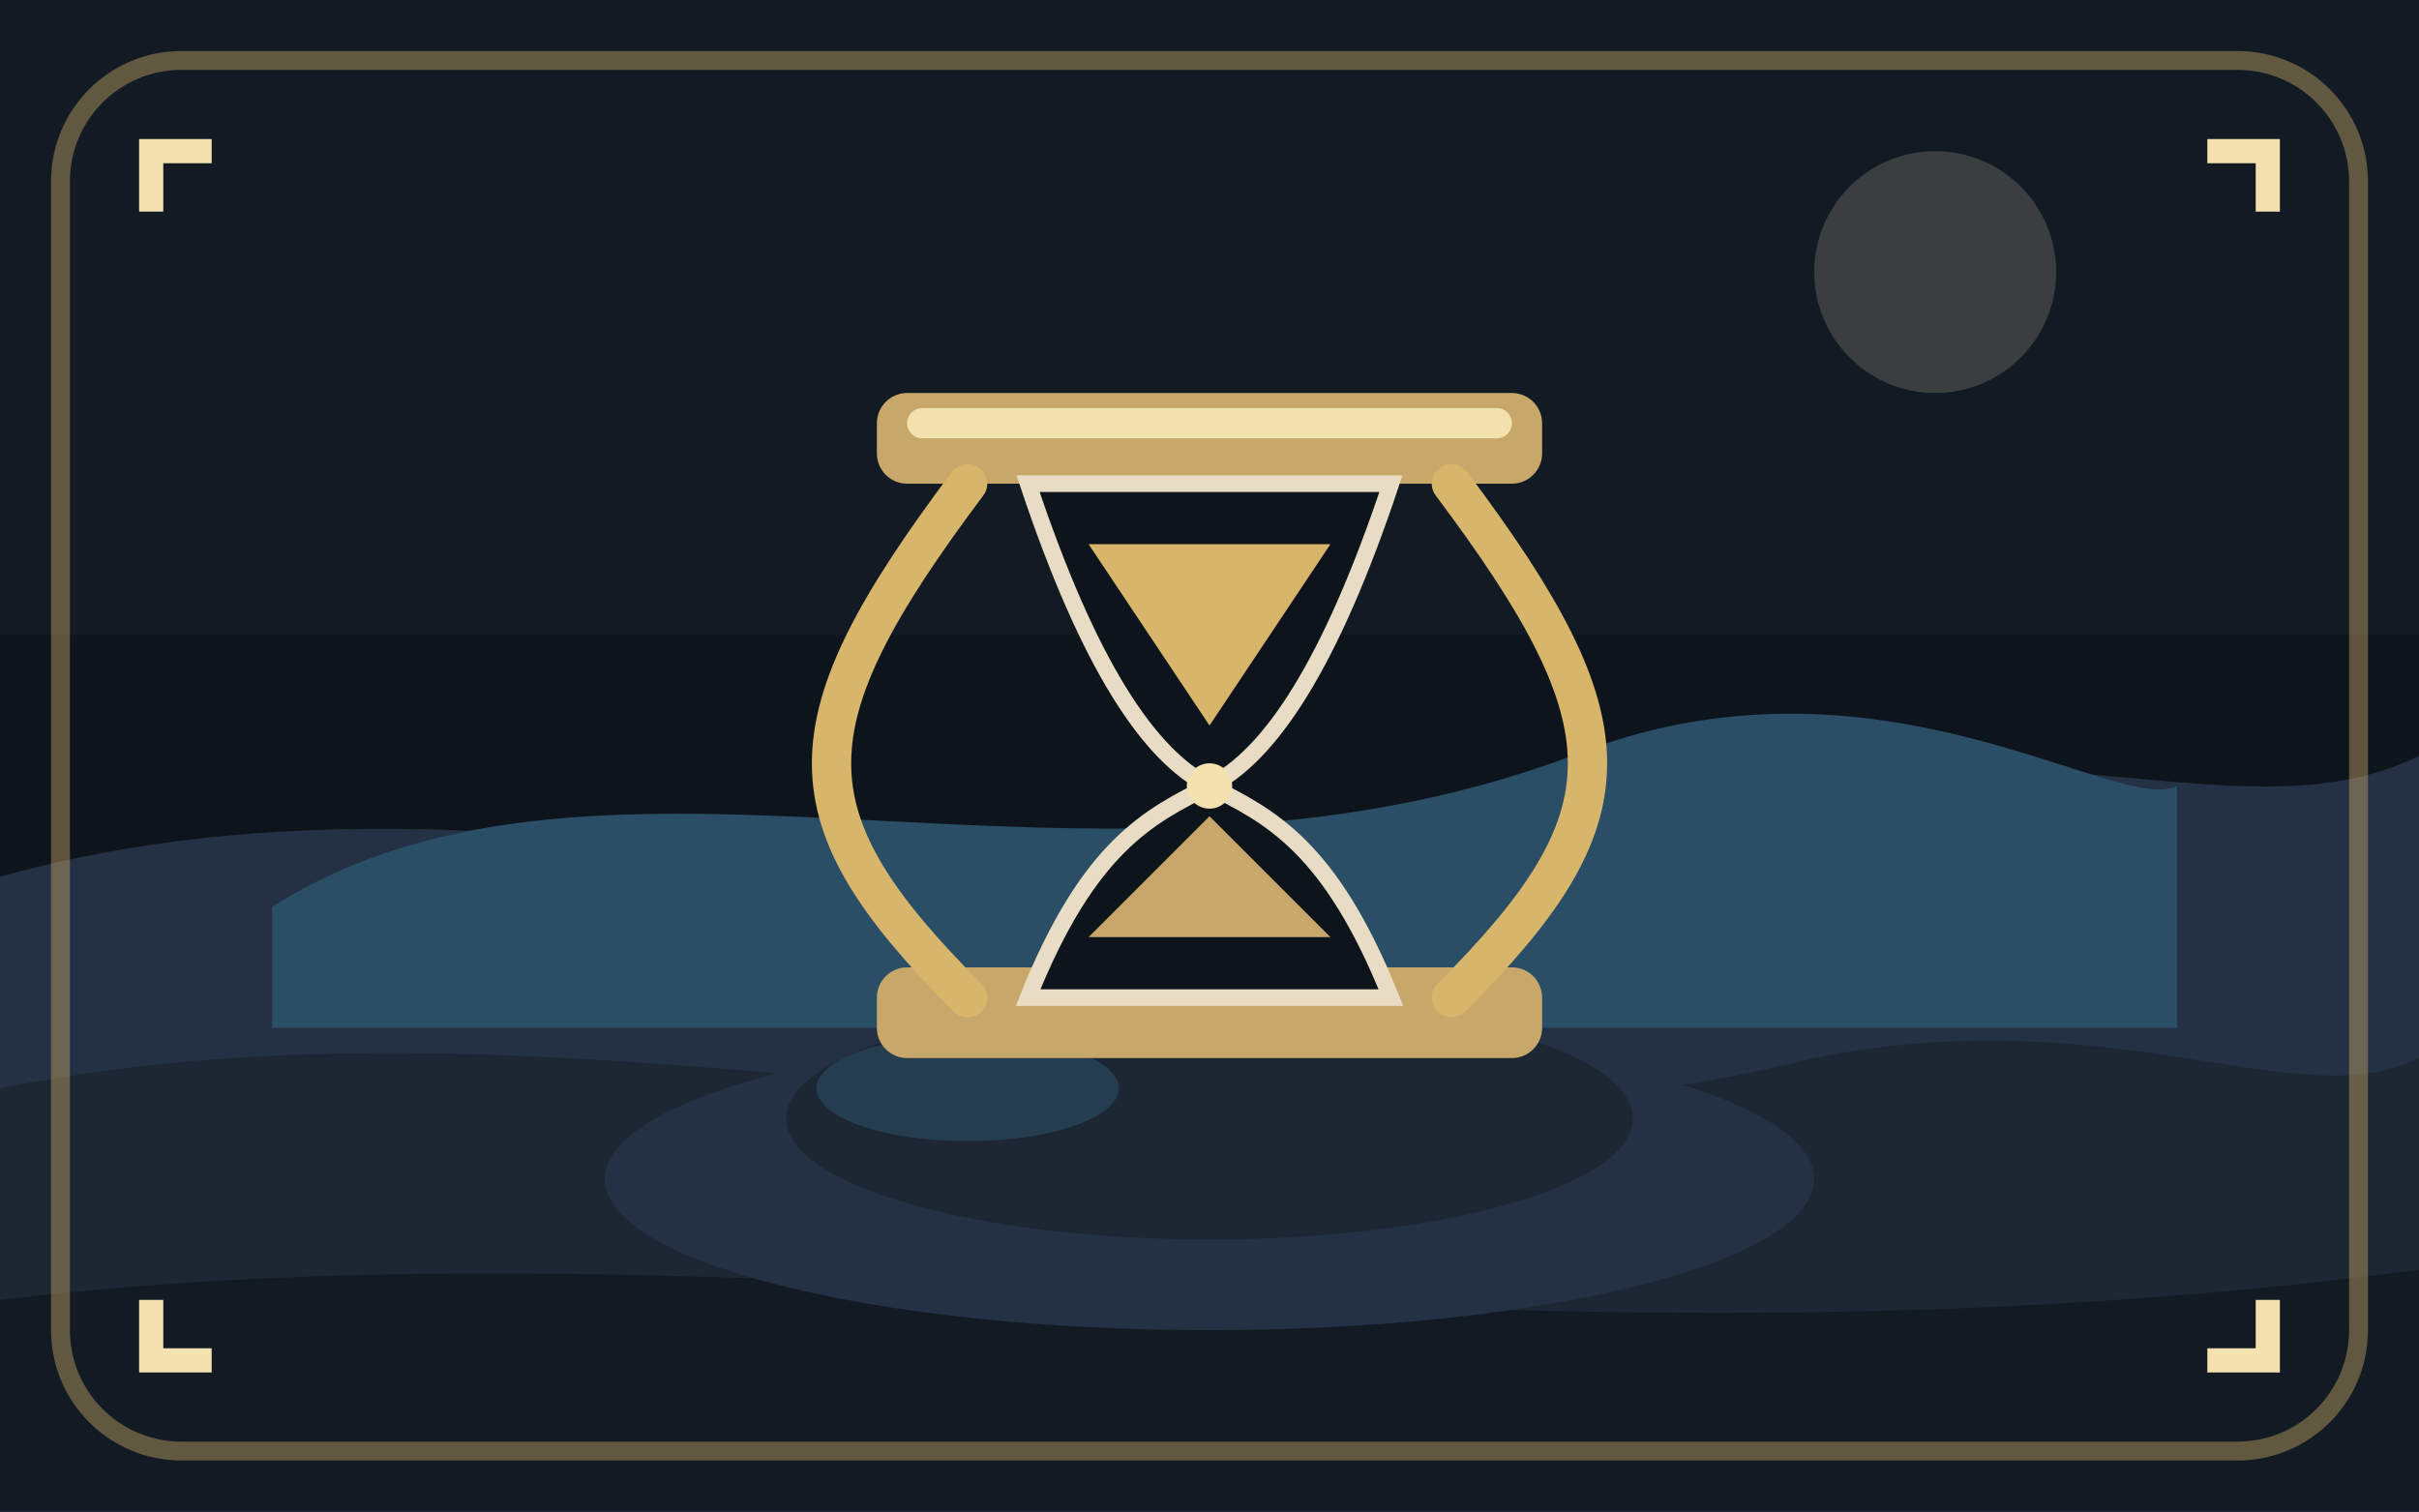
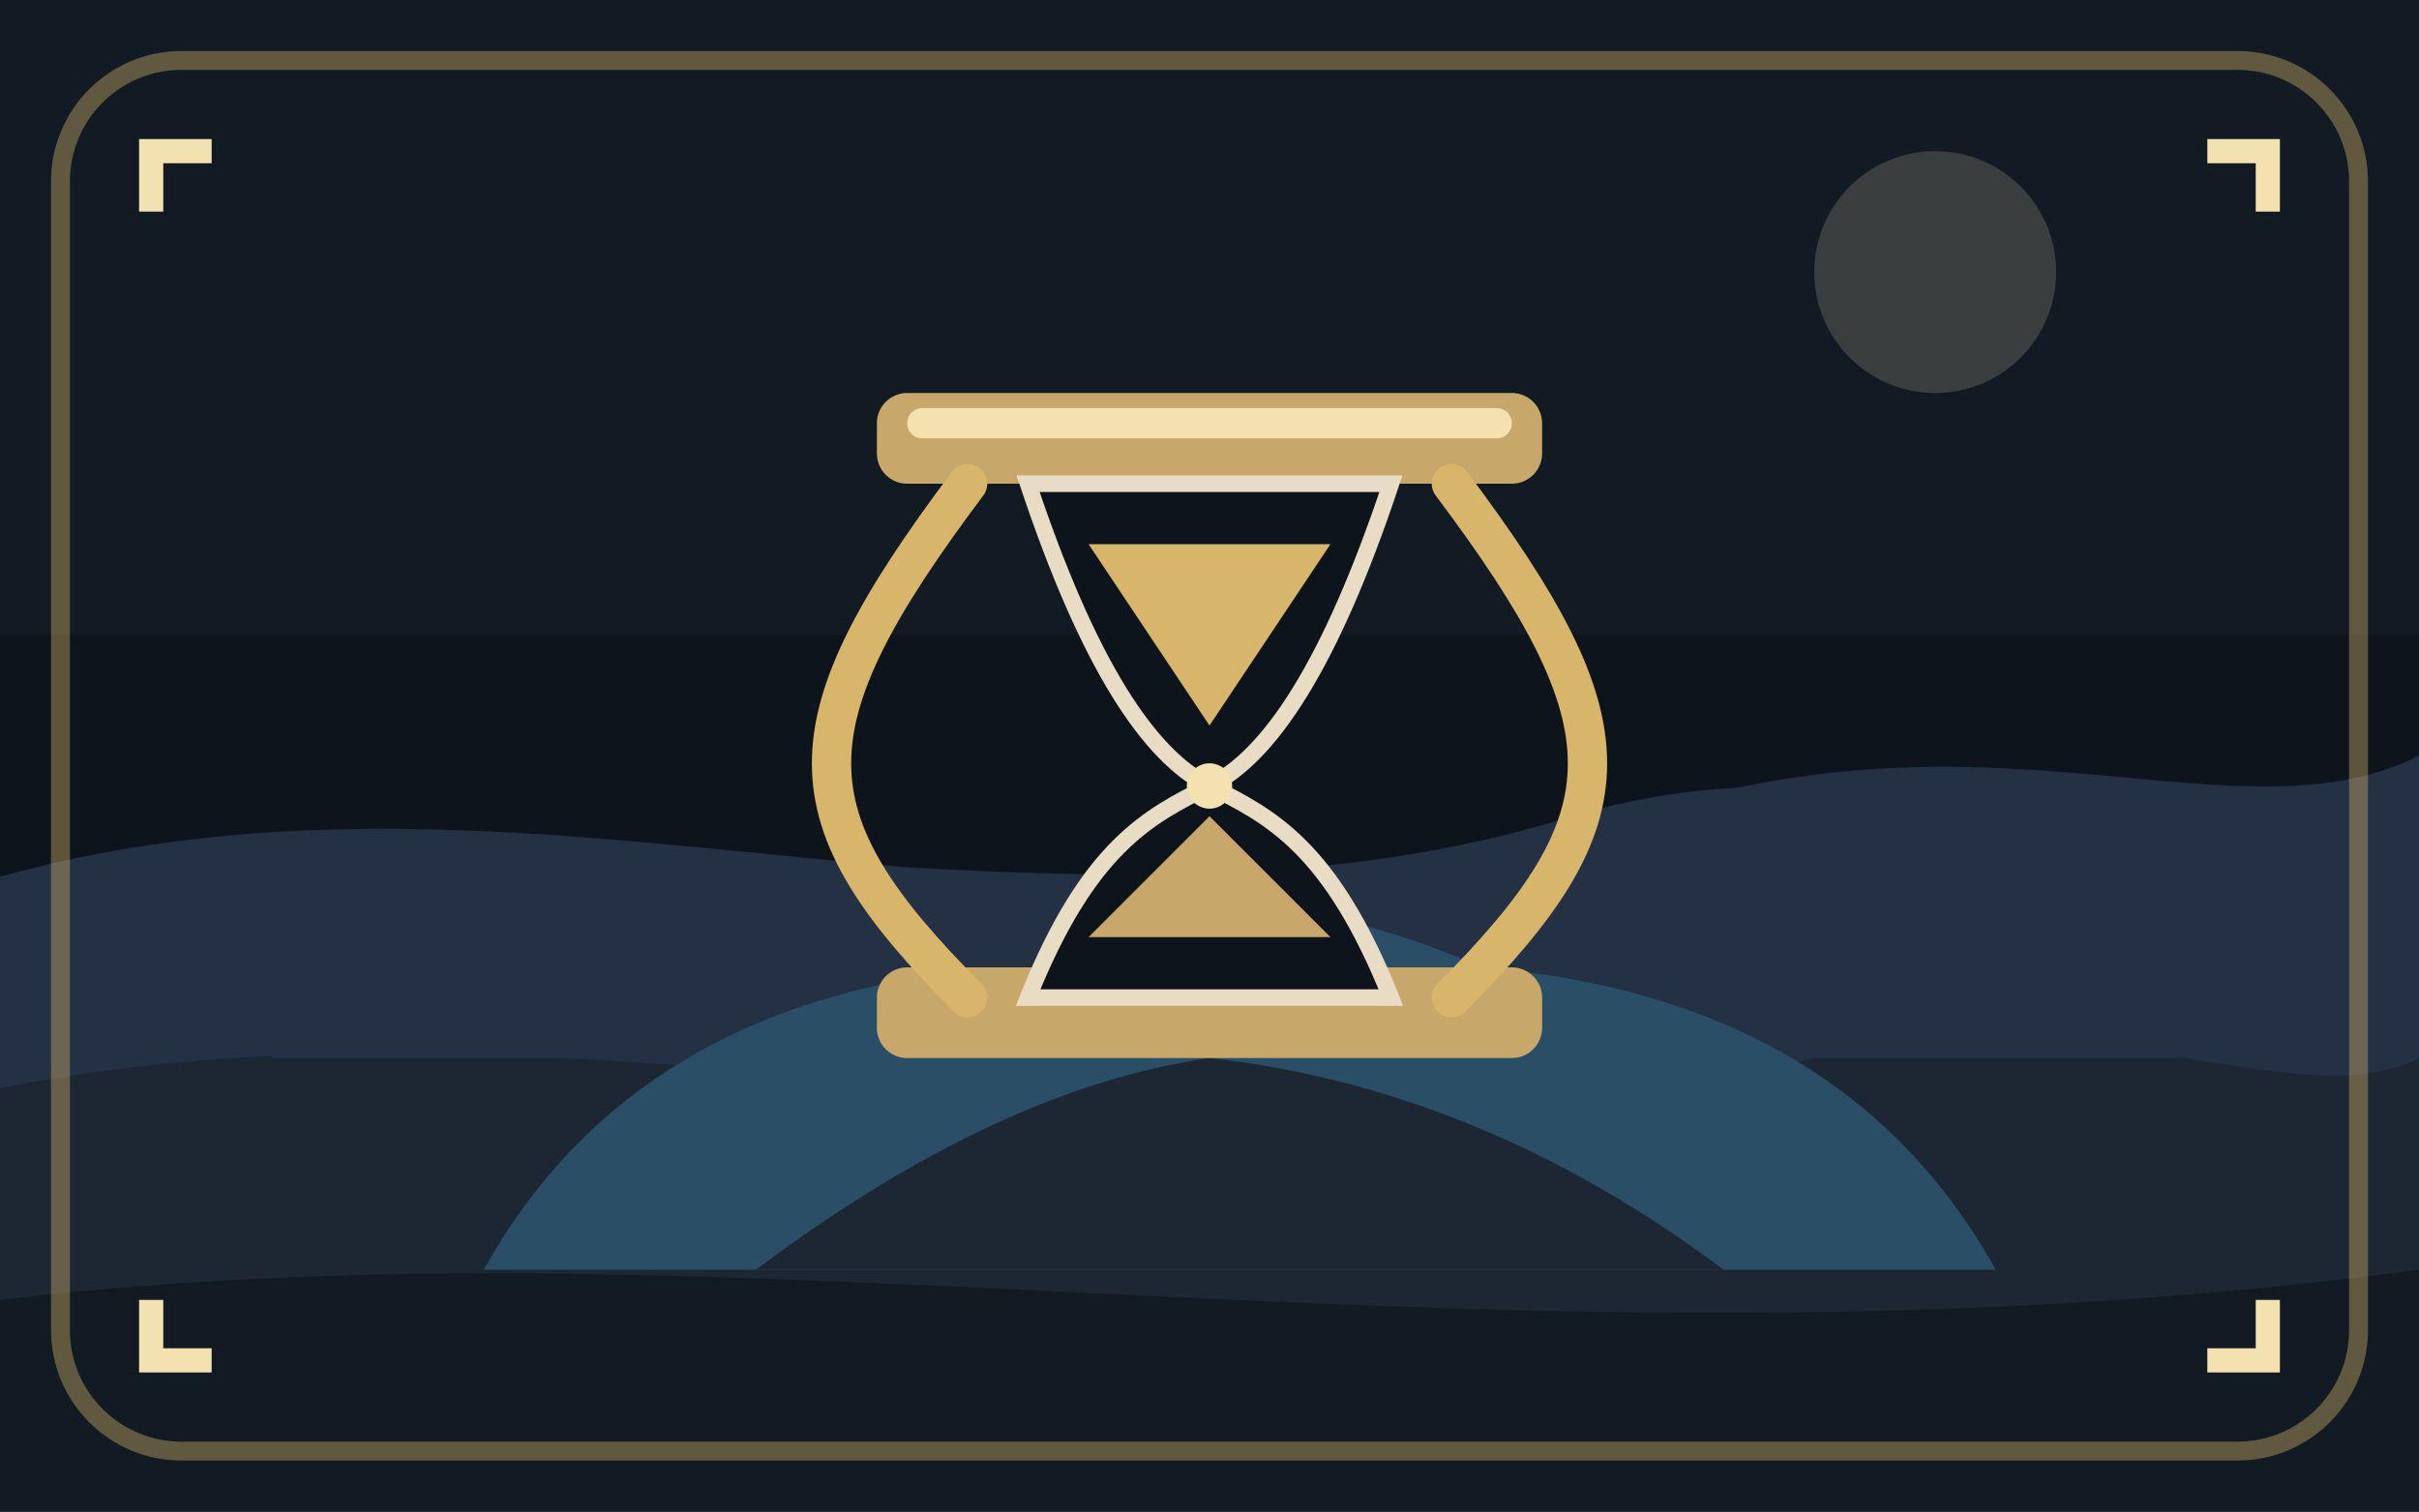
<svg xmlns="http://www.w3.org/2000/svg" viewBox="0 0 160 100">
  <rect width="160" height="100" fill="#0e141c" />
  <rect width="160" height="42" fill="#121a24" />
  <circle cx="128" cy="18" r="8" fill="#f3e2b0" opacity="0.18" />
  <path d="M0 58 C36 48 70 66 108 54 C132 46 148 56 160 50 V100 H0 Z" fill="#243044" />
  <path d="M0 72 C40 64 80 80 120 70 C140 66 152 74 160 70 V100 H0 Z" fill="#1c2733" />
  <path d="M0 86 C50 80 100 92 160 84 V100 H0 Z" fill="#121a24" />
-   <path d="M18 60 C40 46 72 62 104 50 C124 42 140 54 144 52 V68 H18 Z" fill="#2a4e66" />
-   <ellipse cx="80" cy="78" rx="40" ry="10" fill="#243044" />
-   <ellipse cx="80" cy="74" rx="28" ry="8" fill="#1c2733" />
-   <ellipse cx="64" cy="72" rx="10" ry="3.5" fill="#2a4e66" opacity="0.55" />
+   <path d="M18 62 C40 50 72 64 104 54 C124 48 140 58 144 56 V70 H18 Z" fill="#243044" />
+   <path d="M32 84 Q42 66 66 64 Q80 56 98 64 Q122 66 132 84 Z" fill="#2a4e66" />
+   <path d="M50 84 Q66 72 80 70 Q98 72 114 84 Z" fill="#1c2733" />
+   <ellipse cx="70" cy="66" rx="12" ry="3.5" fill="#243044" />
  <rect x="58" y="26" width="44" height="6" rx="2" fill="#c8a86a" />
  <rect x="60" y="27" width="40" height="2" rx="1" fill="#f3e2b0" />
  <rect x="58" y="64" width="44" height="6" rx="2" fill="#c8a86a" />
  <path d="M64 32 C52 48 52 54 64 66" fill="none" stroke="#d7b56a" stroke-width="2.6" stroke-linecap="round" />
  <path d="M96 32 C108 48 108 54 96 66" fill="none" stroke="#d7b56a" stroke-width="2.6" stroke-linecap="round" />
  <path d="M68 32 H92 C88 44 84 50 80 52 C76 50 72 44 68 32 Z" fill="#0e141c" stroke="#e8dcc4" stroke-width="1.1" />
  <path d="M68 66 H92 C88 56 84 54 80 52 C76 54 72 56 68 66 Z" fill="#0e141c" stroke="#e8dcc4" stroke-width="1.1" />
  <path d="M72 36 H88 L80 48 Z" fill="#d7b56a" />
  <path d="M72 62 H88 L80 54 Z" fill="#c8a86a" />
  <circle cx="80" cy="52" r="1.5" fill="#f3e2b0" />
  <rect x="4" y="4" width="152" height="92" rx="8" fill="none" stroke="#d7b56a" stroke-opacity="0.4" stroke-width="1.25" />
  <g fill="none" stroke="#f3e2b0" stroke-width="1.6" stroke-linecap="butt">
    <path d="M10 14 V10 H14" />
    <path d="M146 10 H150 V14" />
    <path d="M10 86 V90 H14" />
    <path d="M150 86 V90 H146" />
  </g>
</svg>
